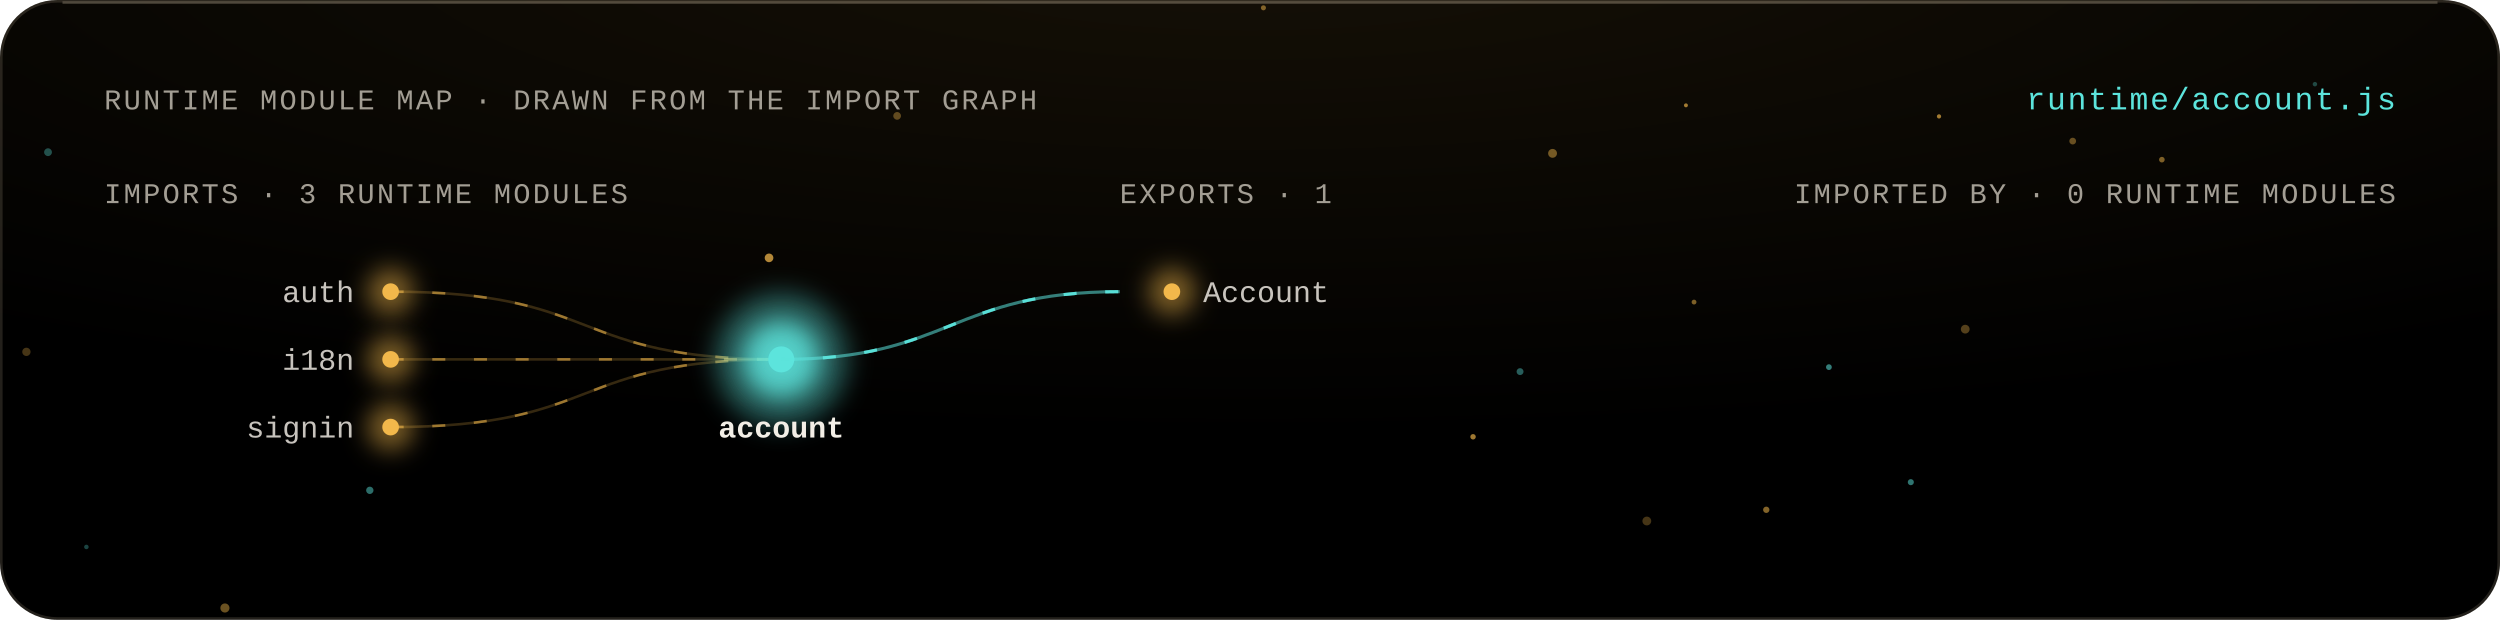
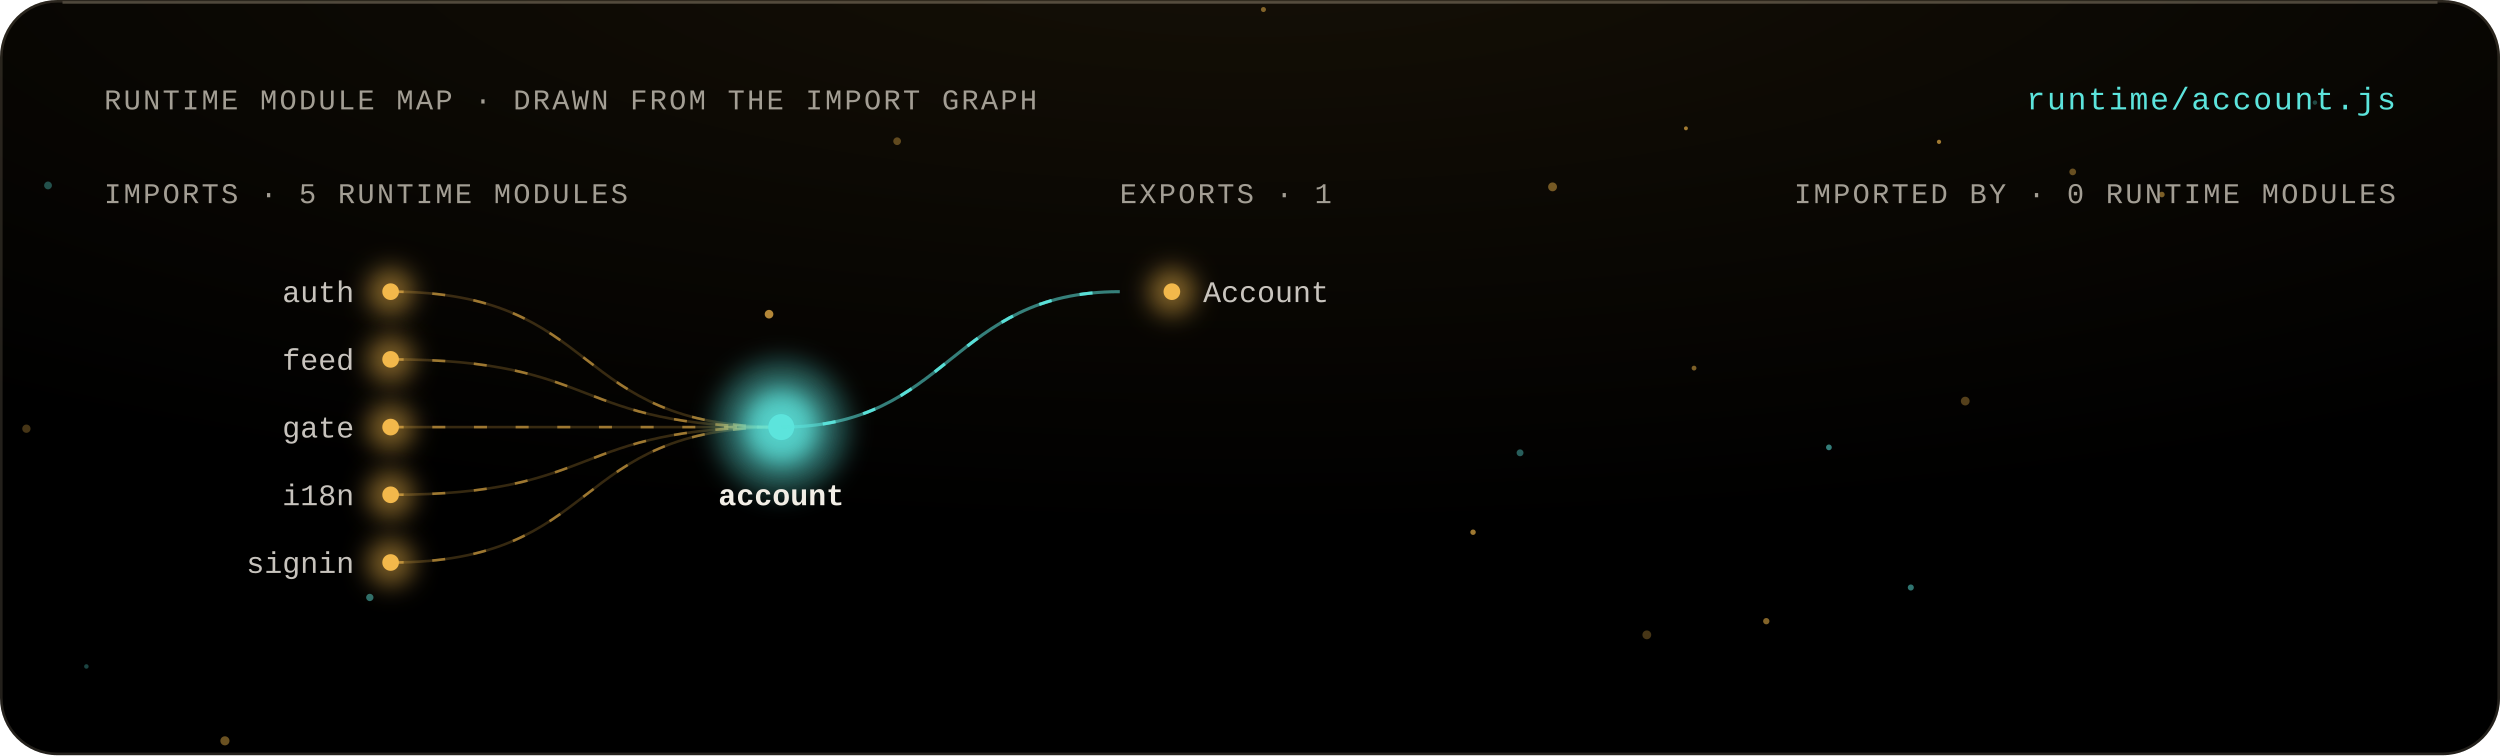
- <svg xmlns="http://www.w3.org/2000/svg" viewBox="0 0 960 238" width="960" height="238" role="img" aria-labelledby="t">
+ <svg xmlns="http://www.w3.org/2000/svg" viewBox="0 0 960 290" width="960" height="290" role="img" aria-labelledby="t">
  <style>
  text { font-family: 'Geist Mono', ui-monospace, 'Liberation Mono', Menlo, monospace; fill: #F2EEE6; }
  .m { fill: #A39E94; font-size: 11px; letter-spacing: .08em; }
  .l { font-size: 11.5px; }
  .h { font-size: 12px; fill: #5CE4DC; letter-spacing: .06em; }
  .flow { stroke-dasharray: 5 11; animation: flow 3s linear infinite; }
  @keyframes flow { to { stroke-dashoffset: -32; } }
  .breathe { animation: breathe 4.2s ease-in-out infinite; }
  @keyframes breathe { 50% { opacity: .38; } }
  .beat { animation: beat 2.6s ease-in-out infinite; transform-box: fill-box; transform-origin: center; }
  @keyframes beat { 50% { opacity: .55; transform: scale(1.35); } }
  .spin { transform-box: fill-box; transform-origin: center; animation: spin 48s linear infinite; }
  .spin-r { transform-box: fill-box; transform-origin: center; animation: spin 64s linear infinite reverse; }
  @keyframes spin { to { transform: rotate(360deg); } }
  @media (prefers-reduced-motion: reduce) { * { animation: none !important; } }
</style>
  <defs>
    <filter id="bloom" x="-80%" y="-80%" width="260%" height="260%">
      <feGaussianBlur stdDeviation="4.5" />
    </filter>
    <filter id="soft" x="-30%" y="-30%" width="160%" height="160%">
      <feGaussianBlur stdDeviation="1.4" />
    </filter>
    <radialGradient id="key" cx="50%" cy="-10%" r="80%">
      <stop offset="0" stop-color="#F2B84B" stop-opacity=".09" />
      <stop offset="1" stop-color="#F2B84B" stop-opacity="0" />
    </radialGradient>
    <linearGradient id="pair" x1="0" x2="1">
      <stop offset="0" stop-color="#F2B84B" />
      <stop offset="1" stop-color="#5CE4DC" />
    </linearGradient>
  </defs>
-   <rect width="960" height="238" rx="22" fill="#000" />
-   <rect width="960" height="238" rx="22" fill="url(#key)" />
-   <rect x=".5" y=".5" width="959" height="237" rx="21.5" fill="none" stroke="rgba(255,232,196,.14)" />
+   <rect width="960" height="290" rx="22" fill="#000" />
+   <rect width="960" height="290" rx="22" fill="url(#key)" />
+   <rect x=".5" y=".5" width="959" height="289" rx="21.5" fill="none" stroke="rgba(255,232,196,.14)" />
  <path d="M 24 1 H 936" stroke="rgba(255,238,208,.22)" stroke-width="1" />
  <g>
-     <circle cx="702.3" cy="140.98" r="1.11" fill="#5CE4DC" opacity="0.55" class="breathe" style="animation-delay:-4.1s" />
-     <circle cx="344.5" cy="44.5" r="1.48" fill="#F2B84B" opacity="0.37" class="breathe" style="animation-delay:-2.6s" />
-     <circle cx="632.38" cy="200.07" r="1.69" fill="#F2B84B" opacity="0.29" class="breathe" style="animation-delay:-3.8s" />
-     <circle cx="888.93" cy="32.32" r="0.86" fill="#5CE4DC" opacity="0.3" class="breathe" style="animation-delay:-0.25s" />
-     <circle cx="86.37" cy="233.47" r="1.75" fill="#F2B84B" opacity="0.44" class="breathe" style="animation-delay:-2.93s" />
-     <circle cx="295.31" cy="99.02" r="1.66" fill="#F2B84B" opacity="0.73" class="breathe" style="animation-delay:-0.33s" />
-     <circle cx="754.65" cy="126.4" r="1.68" fill="#F2B84B" opacity="0.34" class="breathe" style="animation-delay:-2.62s" />
-     <circle cx="650.51" cy="116" r="0.93" fill="#F2B84B" opacity="0.51" class="breathe" style="animation-delay:-4.06s" />
-     <circle cx="744.58" cy="44.7" r="0.82" fill="#F2B84B" opacity="0.65" class="breathe" style="animation-delay:-2.62s" />
-     <circle cx="583.7" cy="142.7" r="1.33" fill="#5CE4DC" opacity="0.41" class="breathe" style="animation-delay:-1.79s" />
-     <circle cx="485.16" cy="3" r="0.97" fill="#F2B84B" opacity="0.5" class="breathe" style="animation-delay:-1.83s" />
-     <circle cx="10.14" cy="135.11" r="1.59" fill="#F2B84B" opacity="0.29" class="breathe" style="animation-delay:-0.07s" />
-     <circle cx="18.44" cy="58.44" r="1.5" fill="#5CE4DC" opacity="0.34" class="breathe" style="animation-delay:-1.96s" />
-     <circle cx="733.75" cy="185.15" r="1.17" fill="#5CE4DC" opacity="0.51" class="breathe" style="animation-delay:-3.27s" />
-     <circle cx="795.92" cy="54.18" r="1.3" fill="#F2B84B" opacity="0.41" class="breathe" style="animation-delay:-2.56s" />
-     <circle cx="33.17" cy="210.03" r="0.87" fill="#5CE4DC" opacity="0.3" class="breathe" style="animation-delay:-3.82s" />
-     <circle cx="565.65" cy="167.73" r="1.05" fill="#F2B84B" opacity="0.65" class="breathe" style="animation-delay:-2.06s" />
-     <circle cx="647.4" cy="40.45" r="0.76" fill="#F2B84B" opacity="0.65" class="breathe" style="animation-delay:-2.66s" />
-     <circle cx="830.16" cy="61.31" r="1.08" fill="#F2B84B" opacity="0.5" class="breathe" style="animation-delay:-2.14s" />
-     <circle cx="142" cy="188.28" r="1.41" fill="#5CE4DC" opacity="0.48" class="breathe" style="animation-delay:-1.94s" />
-     <circle cx="678.25" cy="195.76" r="1.22" fill="#F2B84B" opacity="0.54" class="breathe" style="animation-delay:-0.76s" />
-     <circle cx="596.18" cy="58.89" r="1.7" fill="#F2B84B" opacity="0.46" class="breathe" style="animation-delay:-1.85s" />
+     <circle cx="702.3" cy="171.79" r="1.11" fill="#5CE4DC" opacity="0.55" class="breathe" style="animation-delay:-4.1s" />
+     <circle cx="344.5" cy="54.23" r="1.48" fill="#F2B84B" opacity="0.37" class="breathe" style="animation-delay:-2.6s" />
+     <circle cx="632.38" cy="243.78" r="1.69" fill="#F2B84B" opacity="0.29" class="breathe" style="animation-delay:-3.8s" />
+     <circle cx="888.93" cy="39.38" r="0.86" fill="#5CE4DC" opacity="0.3" class="breathe" style="animation-delay:-0.25s" />
+     <circle cx="86.37" cy="284.48" r="1.75" fill="#F2B84B" opacity="0.44" class="breathe" style="animation-delay:-2.93s" />
+     <circle cx="295.31" cy="120.65" r="1.66" fill="#F2B84B" opacity="0.73" class="breathe" style="animation-delay:-0.33s" />
+     <circle cx="754.65" cy="154.02" r="1.68" fill="#F2B84B" opacity="0.34" class="breathe" style="animation-delay:-2.62s" />
+     <circle cx="650.51" cy="141.35" r="0.93" fill="#F2B84B" opacity="0.51" class="breathe" style="animation-delay:-4.06s" />
+     <circle cx="744.58" cy="54.47" r="0.82" fill="#F2B84B" opacity="0.65" class="breathe" style="animation-delay:-2.62s" />
+     <circle cx="583.7" cy="173.88" r="1.33" fill="#5CE4DC" opacity="0.41" class="breathe" style="animation-delay:-1.79s" />
+     <circle cx="485.16" cy="3.66" r="0.97" fill="#F2B84B" opacity="0.5" class="breathe" style="animation-delay:-1.83s" />
+     <circle cx="10.14" cy="164.62" r="1.59" fill="#F2B84B" opacity="0.29" class="breathe" style="animation-delay:-0.07s" />
+     <circle cx="18.44" cy="71.21" r="1.5" fill="#5CE4DC" opacity="0.34" class="breathe" style="animation-delay:-1.96s" />
+     <circle cx="733.75" cy="225.6" r="1.17" fill="#5CE4DC" opacity="0.51" class="breathe" style="animation-delay:-3.27s" />
+     <circle cx="795.92" cy="66.01" r="1.3" fill="#F2B84B" opacity="0.41" class="breathe" style="animation-delay:-2.56s" />
+     <circle cx="33.17" cy="255.92" r="0.87" fill="#5CE4DC" opacity="0.3" class="breathe" style="animation-delay:-3.82s" />
+     <circle cx="565.65" cy="204.37" r="1.05" fill="#F2B84B" opacity="0.65" class="breathe" style="animation-delay:-2.06s" />
+     <circle cx="647.4" cy="49.28" r="0.76" fill="#F2B84B" opacity="0.65" class="breathe" style="animation-delay:-2.66s" />
+     <circle cx="830.16" cy="74.7" r="1.08" fill="#F2B84B" opacity="0.5" class="breathe" style="animation-delay:-2.14s" />
+     <circle cx="142" cy="229.42" r="1.41" fill="#5CE4DC" opacity="0.48" class="breathe" style="animation-delay:-1.94s" />
+     <circle cx="678.25" cy="238.53" r="1.22" fill="#F2B84B" opacity="0.54" class="breathe" style="animation-delay:-0.76s" />
+     <circle cx="596.18" cy="71.76" r="1.7" fill="#F2B84B" opacity="0.46" class="breathe" style="animation-delay:-1.85s" />
  </g>
  <text x="40" y="42" class="m" text-anchor="start">RUNTIME MODULE MAP · DRAWN FROM THE IMPORT GRAPH</text>
  <text x="920" y="42" class="h" text-anchor="end">runtime/account.js</text>
-   <text x="40" y="78" class="m" text-anchor="start">IMPORTS · 3 RUNTIME MODULES</text>
+   <text x="40" y="78" class="m" text-anchor="start">IMPORTS · 5 RUNTIME MODULES</text>
  <text x="430" y="78" class="m" text-anchor="start">EXPORTS · 1</text>
  <text x="920" y="78" class="m" text-anchor="end">IMPORTED BY · 0 RUNTIME MODULES</text>
-   <path d="M 150 112 C 232.5 112, 217.5 138, 300 138" fill="none" stroke="#F2B84B" stroke-opacity="0.22" stroke-width="1" />
-   <path d="M 150 112 C 232.5 112, 217.5 138, 300 138" fill="none" stroke="#F2B84B" stroke-opacity="0.55" stroke-width="1" class="flow" />
+   <path d="M 150 112 C 232.5 112, 217.5 164, 300 164" fill="none" stroke="#F2B84B" stroke-opacity="0.22" stroke-width="1" />
+   <path d="M 150 112 C 232.5 112, 217.5 164, 300 164" fill="none" stroke="#F2B84B" stroke-opacity="0.55" stroke-width="1" class="flow" />
  <g>
    <circle cx="150" cy="112" r="9" fill="#F2B84B" opacity="0.5" filter="url(#bloom)" class="breathe" style="animation-delay:-0.05s" />
    <circle cx="150" cy="112" r="3.2" fill="#F2B84B" />
  </g>
  <text x="136" y="116" class="l" text-anchor="end" fill="#F2EEE6" fill-opacity=".82">auth</text>
-   <path d="M 150 138 C 232.5 138, 217.5 138, 300 138" fill="none" stroke="#F2B84B" stroke-opacity="0.22" stroke-width="1" />
-   <path d="M 150 138 C 232.5 138, 217.5 138, 300 138" fill="none" stroke="#F2B84B" stroke-opacity="0.55" stroke-width="1" class="flow" />
+   <path d="M 150 138 C 232.5 138, 217.5 164, 300 164" fill="none" stroke="#F2B84B" stroke-opacity="0.22" stroke-width="1" />
+   <path d="M 150 138 C 232.5 138, 217.5 164, 300 164" fill="none" stroke="#F2B84B" stroke-opacity="0.55" stroke-width="1" class="flow" />
  <g>
    <circle cx="150" cy="138" r="9" fill="#F2B84B" opacity="0.5" filter="url(#bloom)" class="breathe" style="animation-delay:-1.49s" />
    <circle cx="150" cy="138" r="3.2" fill="#F2B84B" />
  </g>
-   <text x="136" y="142" class="l" text-anchor="end" fill="#F2EEE6" fill-opacity=".82">i18n</text>
-   <path d="M 150 164 C 232.5 164, 217.5 138, 300 138" fill="none" stroke="#F2B84B" stroke-opacity="0.22" stroke-width="1" />
-   <path d="M 150 164 C 232.5 164, 217.5 138, 300 138" fill="none" stroke="#F2B84B" stroke-opacity="0.55" stroke-width="1" class="flow" />
+   <text x="136" y="142" class="l" text-anchor="end" fill="#F2EEE6" fill-opacity=".82">feed</text>
+   <path d="M 150 164 C 232.5 164, 217.5 164, 300 164" fill="none" stroke="#F2B84B" stroke-opacity="0.22" stroke-width="1" />
+   <path d="M 150 164 C 232.5 164, 217.5 164, 300 164" fill="none" stroke="#F2B84B" stroke-opacity="0.55" stroke-width="1" class="flow" />
  <g>
    <circle cx="150" cy="164" r="9" fill="#F2B84B" opacity="0.5" filter="url(#bloom)" class="breathe" style="animation-delay:-2.93s" />
    <circle cx="150" cy="164" r="3.2" fill="#F2B84B" />
  </g>
-   <text x="136" y="168" class="l" text-anchor="end" fill="#F2EEE6" fill-opacity=".82">signin</text>
-   <circle cx="300" cy="138" r="26" fill="#5CE4DC" opacity=".35" filter="url(#bloom)" class="beat" />
+   <text x="136" y="168" class="l" text-anchor="end" fill="#F2EEE6" fill-opacity=".82">gate</text>
+   <path d="M 150 190 C 232.5 190, 217.5 164, 300 164" fill="none" stroke="#F2B84B" stroke-opacity="0.22" stroke-width="1" />
+   <path d="M 150 190 C 232.5 190, 217.5 164, 300 164" fill="none" stroke="#F2B84B" stroke-opacity="0.55" stroke-width="1" class="flow" />
  <g>
-     <circle cx="300" cy="138" r="15" fill="#5CE4DC" opacity="0.85" filter="url(#bloom)" class="beat" style="animation-delay:-0s" />
-     <circle cx="300" cy="138" r="5" fill="#5CE4DC" />
+     <circle cx="150" cy="190" r="9" fill="#F2B84B" opacity="0.5" filter="url(#bloom)" class="breathe" style="animation-delay:-2.37s" />
+     <circle cx="150" cy="190" r="3.2" fill="#F2B84B" />
  </g>
-   <text x="300" y="168" class="l" text-anchor="middle" fill="#5CE4DC" font-weight="700" font-size="13">account</text>
-   <path d="M 300 138 C 365 138, 365 112, 430 112" fill="none" stroke="#5CE4DC" stroke-opacity="0.55" stroke-width="1.2" />
-   <path d="M 300 138 C 365 138, 365 112, 430 112" fill="none" stroke="#5CE4DC" stroke-opacity="0.95" stroke-width="1.2" class="flow" />
+   <text x="136" y="194" class="l" text-anchor="end" fill="#F2EEE6" fill-opacity=".82">i18n</text>
+   <path d="M 150 216 C 232.5 216, 217.5 164, 300 164" fill="none" stroke="#F2B84B" stroke-opacity="0.22" stroke-width="1" />
+   <path d="M 150 216 C 232.5 216, 217.5 164, 300 164" fill="none" stroke="#F2B84B" stroke-opacity="0.55" stroke-width="1" class="flow" />
  <g>
-     <circle cx="450" cy="112" r="9" fill="#F2B84B" opacity="0.5" filter="url(#bloom)" class="breathe" style="animation-delay:-2.37s" />
+     <circle cx="150" cy="216" r="9" fill="#F2B84B" opacity="0.5" filter="url(#bloom)" class="breathe" style="animation-delay:-2.37s" />
+     <circle cx="150" cy="216" r="3.2" fill="#F2B84B" />
+   </g>
+   <text x="136" y="220" class="l" text-anchor="end" fill="#F2EEE6" fill-opacity=".82">signin</text>
+   <circle cx="300" cy="164" r="26" fill="#5CE4DC" opacity=".35" filter="url(#bloom)" class="beat" />
+   <g>
+     <circle cx="300" cy="164" r="15" fill="#5CE4DC" opacity="0.85" filter="url(#bloom)" class="beat" style="animation-delay:-0s" />
+     <circle cx="300" cy="164" r="5" fill="#5CE4DC" />
+   </g>
+   <text x="300" y="194" class="l" text-anchor="middle" fill="#5CE4DC" font-weight="700" font-size="13">account</text>
+   <path d="M 300 164 C 365 164, 365 112, 430 112" fill="none" stroke="#5CE4DC" stroke-opacity="0.55" stroke-width="1.2" />
+   <path d="M 300 164 C 365 164, 365 112, 430 112" fill="none" stroke="#5CE4DC" stroke-opacity="0.95" stroke-width="1.2" class="flow" />
+   <g>
+     <circle cx="450" cy="112" r="9" fill="#F2B84B" opacity="0.5" filter="url(#bloom)" class="breathe" style="animation-delay:-3.9s" />
    <circle cx="450" cy="112" r="3.2" fill="#F2B84B" />
  </g>
  <text x="462" y="116" class="l" text-anchor="start" fill="#F2EEE6" fill-opacity=".82">Account</text>
</svg>
